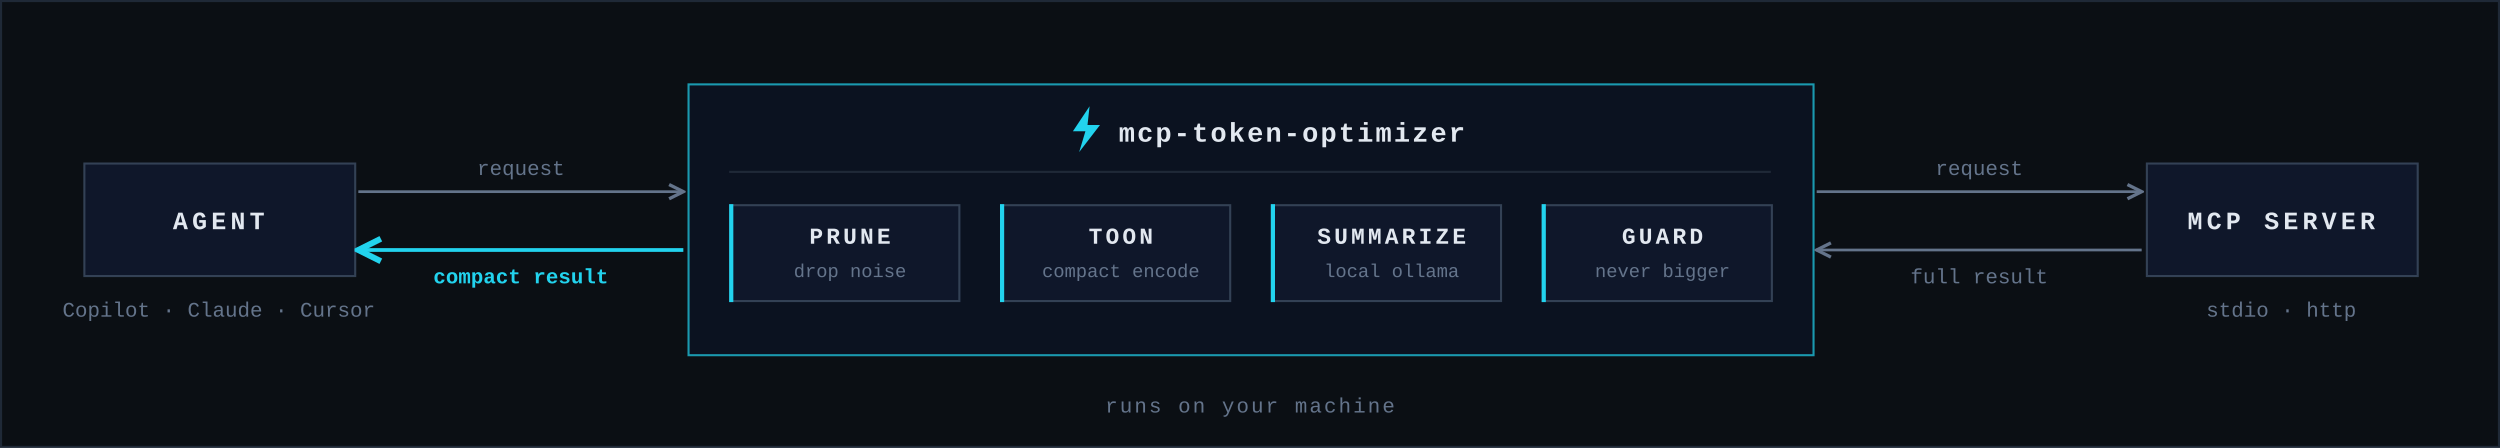
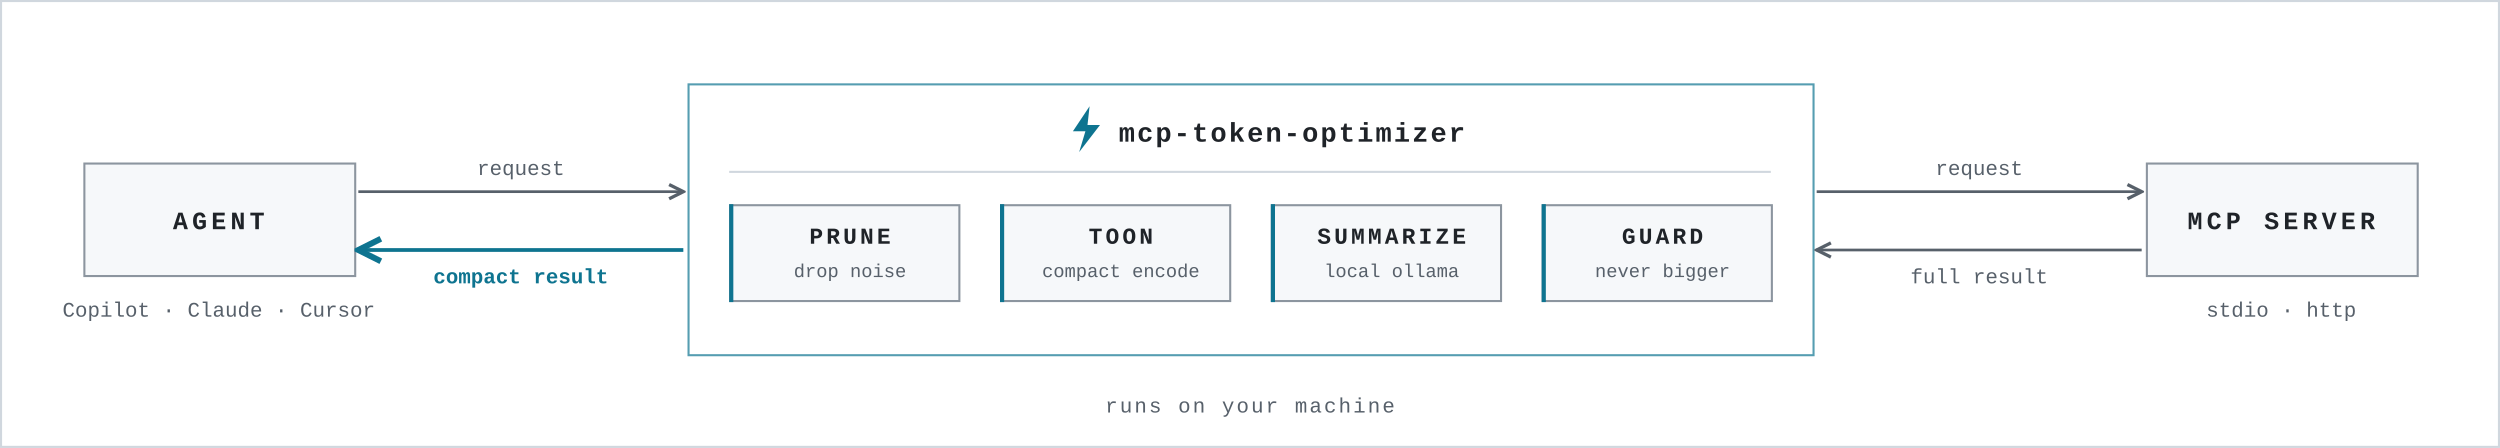
<svg xmlns="http://www.w3.org/2000/svg" viewBox="0 0 1200 215" width="1200" height="215" font-family="ui-monospace, SFMono-Regular, Menlo, Consolas, 'Liberation Mono', monospace">
  <defs>
    <marker id="g" viewBox="0 0 8 8" refX="7" refY="4" markerWidth="7" markerHeight="7" orient="auto-start-reverse">
-       <path d="M1 1 L7 4 L1 7" fill="none" stroke="#64748b" stroke-width="1.4" />
+       <path d="M1 1 L7 4 L1 7" fill="none" stroke="#57606a" stroke-width="1.4" />
    </marker>
    <marker id="c" viewBox="0 0 8 8" refX="7" refY="4" markerWidth="8" markerHeight="8" orient="auto-start-reverse">
-       <path d="M1 1 L7 4 L1 7" fill="none" stroke="#22d3ee" stroke-width="1.6" />
+       <path d="M1 1 L7 4 L1 7" fill="none" stroke="#0e7490" stroke-width="1.6" />
    </marker>
  </defs>
-   <rect x="0.5" y="0.5" width="1199" height="214" fill="#0b0f14" stroke="#1f2937" />
-   <rect x="40.5" y="78.5" width="130" height="54" fill="#0f172a" stroke="#334155" />
-   <text x="105" y="110" text-anchor="middle" font-size="12" font-weight="700" letter-spacing="2" fill="#e2e8f0">AGENT</text>
-   <text x="105" y="152" text-anchor="middle" font-size="10" fill="#64748b">Copilot · Claude · Cursor</text>
-   <rect x="1030.5" y="78.5" width="130" height="54" fill="#0f172a" stroke="#334155" />
-   <text x="1095" y="110" text-anchor="middle" font-size="12" font-weight="700" letter-spacing="2" fill="#e2e8f0">MCP SERVER</text>
-   <text x="1095" y="152" text-anchor="middle" font-size="10" fill="#64748b">stdio · http</text>
-   <rect x="330.5" y="40.5" width="540" height="130" fill="#0b1220" stroke="#22d3ee" stroke-opacity="0.7" />
-   <path d="M523 51 l-8 12 h6 l-3 10 l10 -13 h-6 z" fill="#22d3ee" />
-   <text x="537" y="68" font-size="13" font-weight="700" letter-spacing="1" fill="#e2e8f0">mcp-token-optimizer</text>
-   <path d="M350 82.5 H850" stroke="#1f2937" fill="none" />
+   <rect x="0.5" y="0.5" width="1199" height="214" fill="#ffffff" stroke="#d0d7de" />
+   <rect x="40.5" y="78.5" width="130" height="54" fill="#f6f8fa" stroke="#8c959f" />
+   <text x="105" y="110" text-anchor="middle" font-size="12" font-weight="700" letter-spacing="2" fill="#1f2328">AGENT</text>
+   <text x="105" y="152" text-anchor="middle" font-size="10" fill="#57606a">Copilot · Claude · Cursor</text>
+   <rect x="1030.5" y="78.5" width="130" height="54" fill="#f6f8fa" stroke="#8c959f" />
+   <text x="1095" y="110" text-anchor="middle" font-size="12" font-weight="700" letter-spacing="2" fill="#1f2328">MCP SERVER</text>
+   <text x="1095" y="152" text-anchor="middle" font-size="10" fill="#57606a">stdio · http</text>
+   <rect x="330.5" y="40.5" width="540" height="130" fill="#ffffff" stroke="#0e7490" stroke-opacity="0.7" />
+   <path d="M523 51 l-8 12 h6 l-3 10 l10 -13 h-6 z" fill="#0e7490" />
+   <text x="537" y="68" font-size="13" font-weight="700" letter-spacing="1" fill="#1f2328">mcp-token-optimizer</text>
+   <path d="M350 82.5 H850" stroke="#d0d7de" fill="none" />
  <g>
-     <rect x="350.5" y="98.5" width="110" height="46" fill="#0f172a" stroke="#334155" />
-     <rect x="350" y="98" width="2" height="47" fill="#22d3ee" />
-     <text x="408" y="117" text-anchor="middle" font-size="11" font-weight="700" letter-spacing="1.5" fill="#e2e8f0">PRUNE</text>
-     <text x="408" y="133" text-anchor="middle" font-size="9" fill="#64748b">drop noise</text>
-     <rect x="480.5" y="98.5" width="110" height="46" fill="#0f172a" stroke="#334155" />
-     <rect x="480" y="98" width="2" height="47" fill="#22d3ee" />
-     <text x="538" y="117" text-anchor="middle" font-size="11" font-weight="700" letter-spacing="1.5" fill="#e2e8f0">TOON</text>
-     <text x="538" y="133" text-anchor="middle" font-size="9" fill="#64748b">compact encode</text>
-     <rect x="610.5" y="98.5" width="110" height="46" fill="#0f172a" stroke="#334155" />
-     <rect x="610" y="98" width="2" height="47" fill="#22d3ee" />
-     <text x="668" y="117" text-anchor="middle" font-size="11" font-weight="700" letter-spacing="1.5" fill="#e2e8f0">SUMMARIZE</text>
-     <text x="668" y="133" text-anchor="middle" font-size="9" fill="#64748b">local ollama</text>
-     <rect x="740.5" y="98.5" width="110" height="46" fill="#0f172a" stroke="#334155" />
-     <rect x="740" y="98" width="2" height="47" fill="#22d3ee" />
-     <text x="798" y="117" text-anchor="middle" font-size="11" font-weight="700" letter-spacing="1.5" fill="#e2e8f0">GUARD</text>
-     <text x="798" y="133" text-anchor="middle" font-size="9" fill="#64748b">never bigger</text>
+     <rect x="350.5" y="98.5" width="110" height="46" fill="#f6f8fa" stroke="#8c959f" />
+     <rect x="350" y="98" width="2" height="47" fill="#0e7490" />
+     <text x="408" y="117" text-anchor="middle" font-size="11" font-weight="700" letter-spacing="1.5" fill="#1f2328">PRUNE</text>
+     <text x="408" y="133" text-anchor="middle" font-size="9" fill="#57606a">drop noise</text>
+     <rect x="480.5" y="98.5" width="110" height="46" fill="#f6f8fa" stroke="#8c959f" />
+     <rect x="480" y="98" width="2" height="47" fill="#0e7490" />
+     <text x="538" y="117" text-anchor="middle" font-size="11" font-weight="700" letter-spacing="1.5" fill="#1f2328">TOON</text>
+     <text x="538" y="133" text-anchor="middle" font-size="9" fill="#57606a">compact encode</text>
+     <rect x="610.5" y="98.5" width="110" height="46" fill="#f6f8fa" stroke="#8c959f" />
+     <rect x="610" y="98" width="2" height="47" fill="#0e7490" />
+     <text x="668" y="117" text-anchor="middle" font-size="11" font-weight="700" letter-spacing="1.5" fill="#1f2328">SUMMARIZE</text>
+     <text x="668" y="133" text-anchor="middle" font-size="9" fill="#57606a">local ollama</text>
+     <rect x="740.5" y="98.5" width="110" height="46" fill="#f6f8fa" stroke="#8c959f" />
+     <rect x="740" y="98" width="2" height="47" fill="#0e7490" />
+     <text x="798" y="117" text-anchor="middle" font-size="11" font-weight="700" letter-spacing="1.5" fill="#1f2328">GUARD</text>
+     <text x="798" y="133" text-anchor="middle" font-size="9" fill="#57606a">never bigger</text>
  </g>
  <g fill="none" stroke-width="1.3">
-     <path d="M172 92 H328" stroke="#64748b" marker-end="url(#g)" />
-     <path d="M328 120 H172" stroke="#22d3ee" stroke-width="1.8" marker-end="url(#c)" />
-     <path d="M872 92 H1028" stroke="#64748b" marker-end="url(#g)" />
-     <path d="M1028 120 H872" stroke="#64748b" marker-end="url(#g)" />
+     <path d="M172 92 H328" stroke="#57606a" marker-end="url(#g)" />
+     <path d="M328 120 H172" stroke="#0e7490" stroke-width="1.8" marker-end="url(#c)" />
+     <path d="M872 92 H1028" stroke="#57606a" marker-end="url(#g)" />
+     <path d="M1028 120 H872" stroke="#57606a" marker-end="url(#g)" />
  </g>
  <g font-size="10" text-anchor="middle">
-     <text x="250" y="84" fill="#64748b">request</text>
-     <text x="250" y="136" fill="#22d3ee" font-weight="700">compact result</text>
-     <text x="950" y="84" fill="#64748b">request</text>
-     <text x="950" y="136" fill="#64748b">full result</text>
+     <text x="250" y="84" fill="#57606a">request</text>
+     <text x="250" y="136" fill="#0e7490" font-weight="700">compact result</text>
+     <text x="950" y="84" fill="#57606a">request</text>
+     <text x="950" y="136" fill="#57606a">full result</text>
  </g>
-   <text x="600" y="198" text-anchor="middle" font-size="10" letter-spacing="1" fill="#64748b">runs on your machine</text>
+   <text x="600" y="198" text-anchor="middle" font-size="10" letter-spacing="1" fill="#57606a">runs on your machine</text>
</svg>
